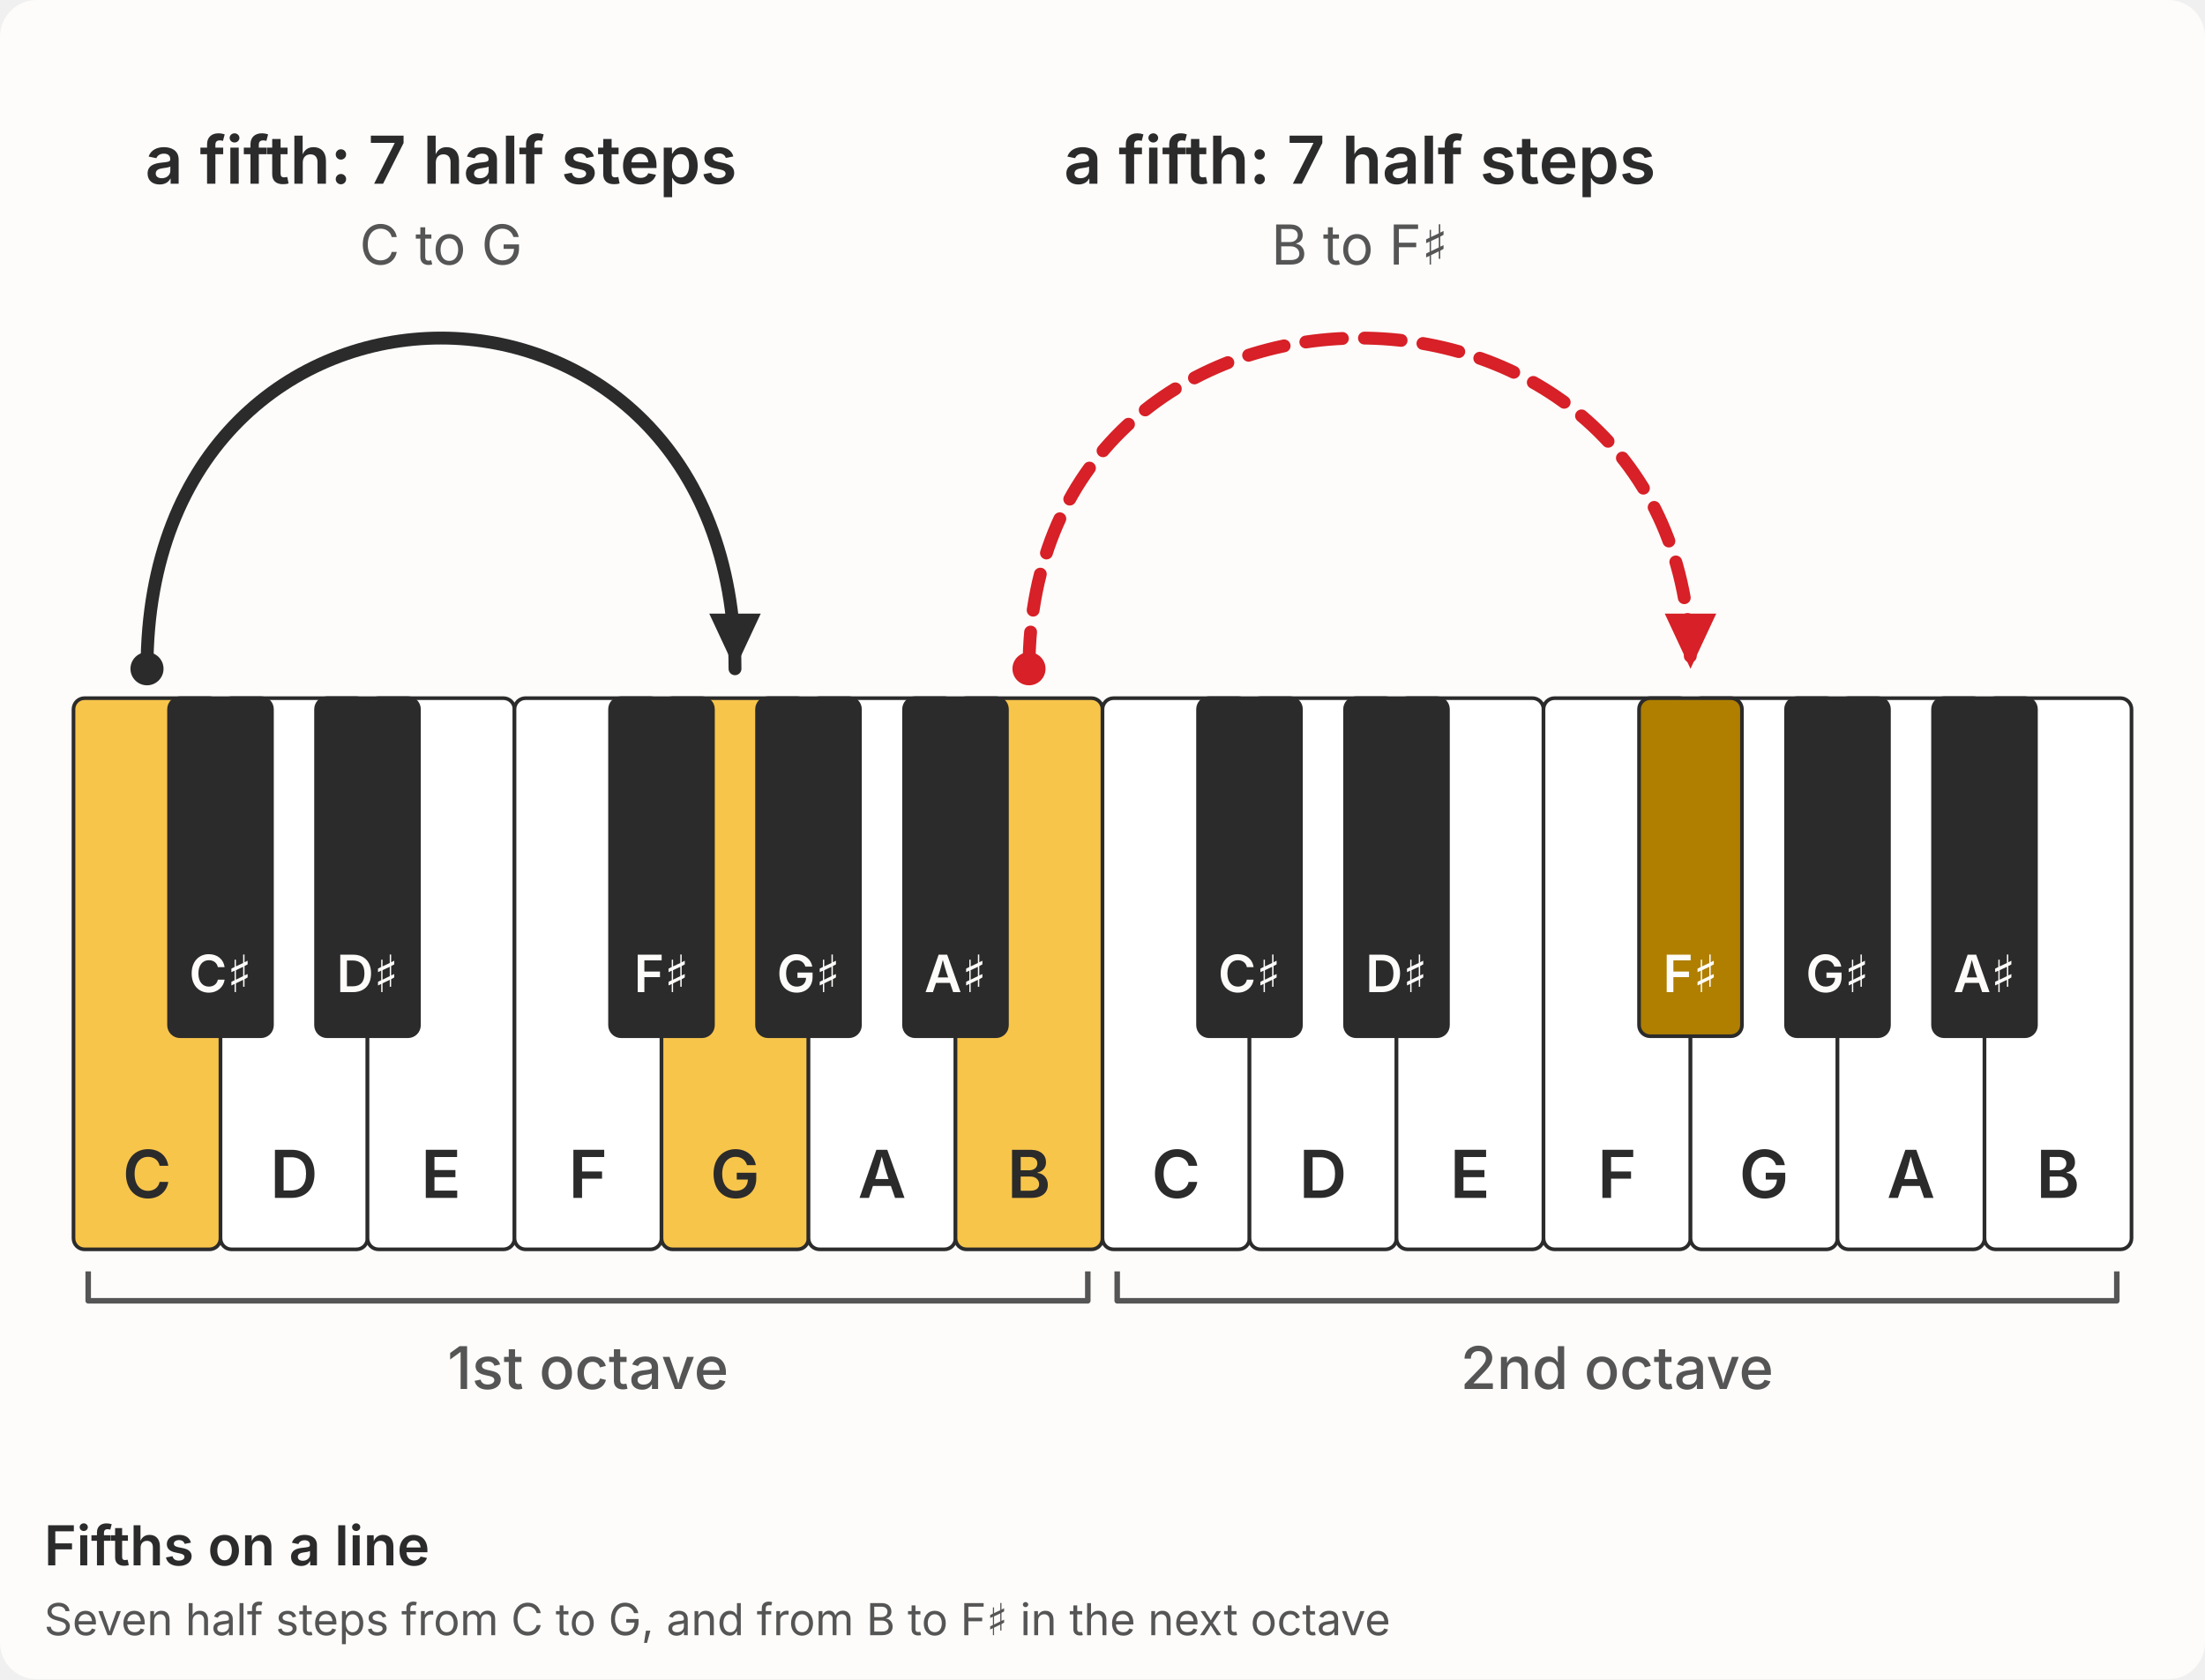
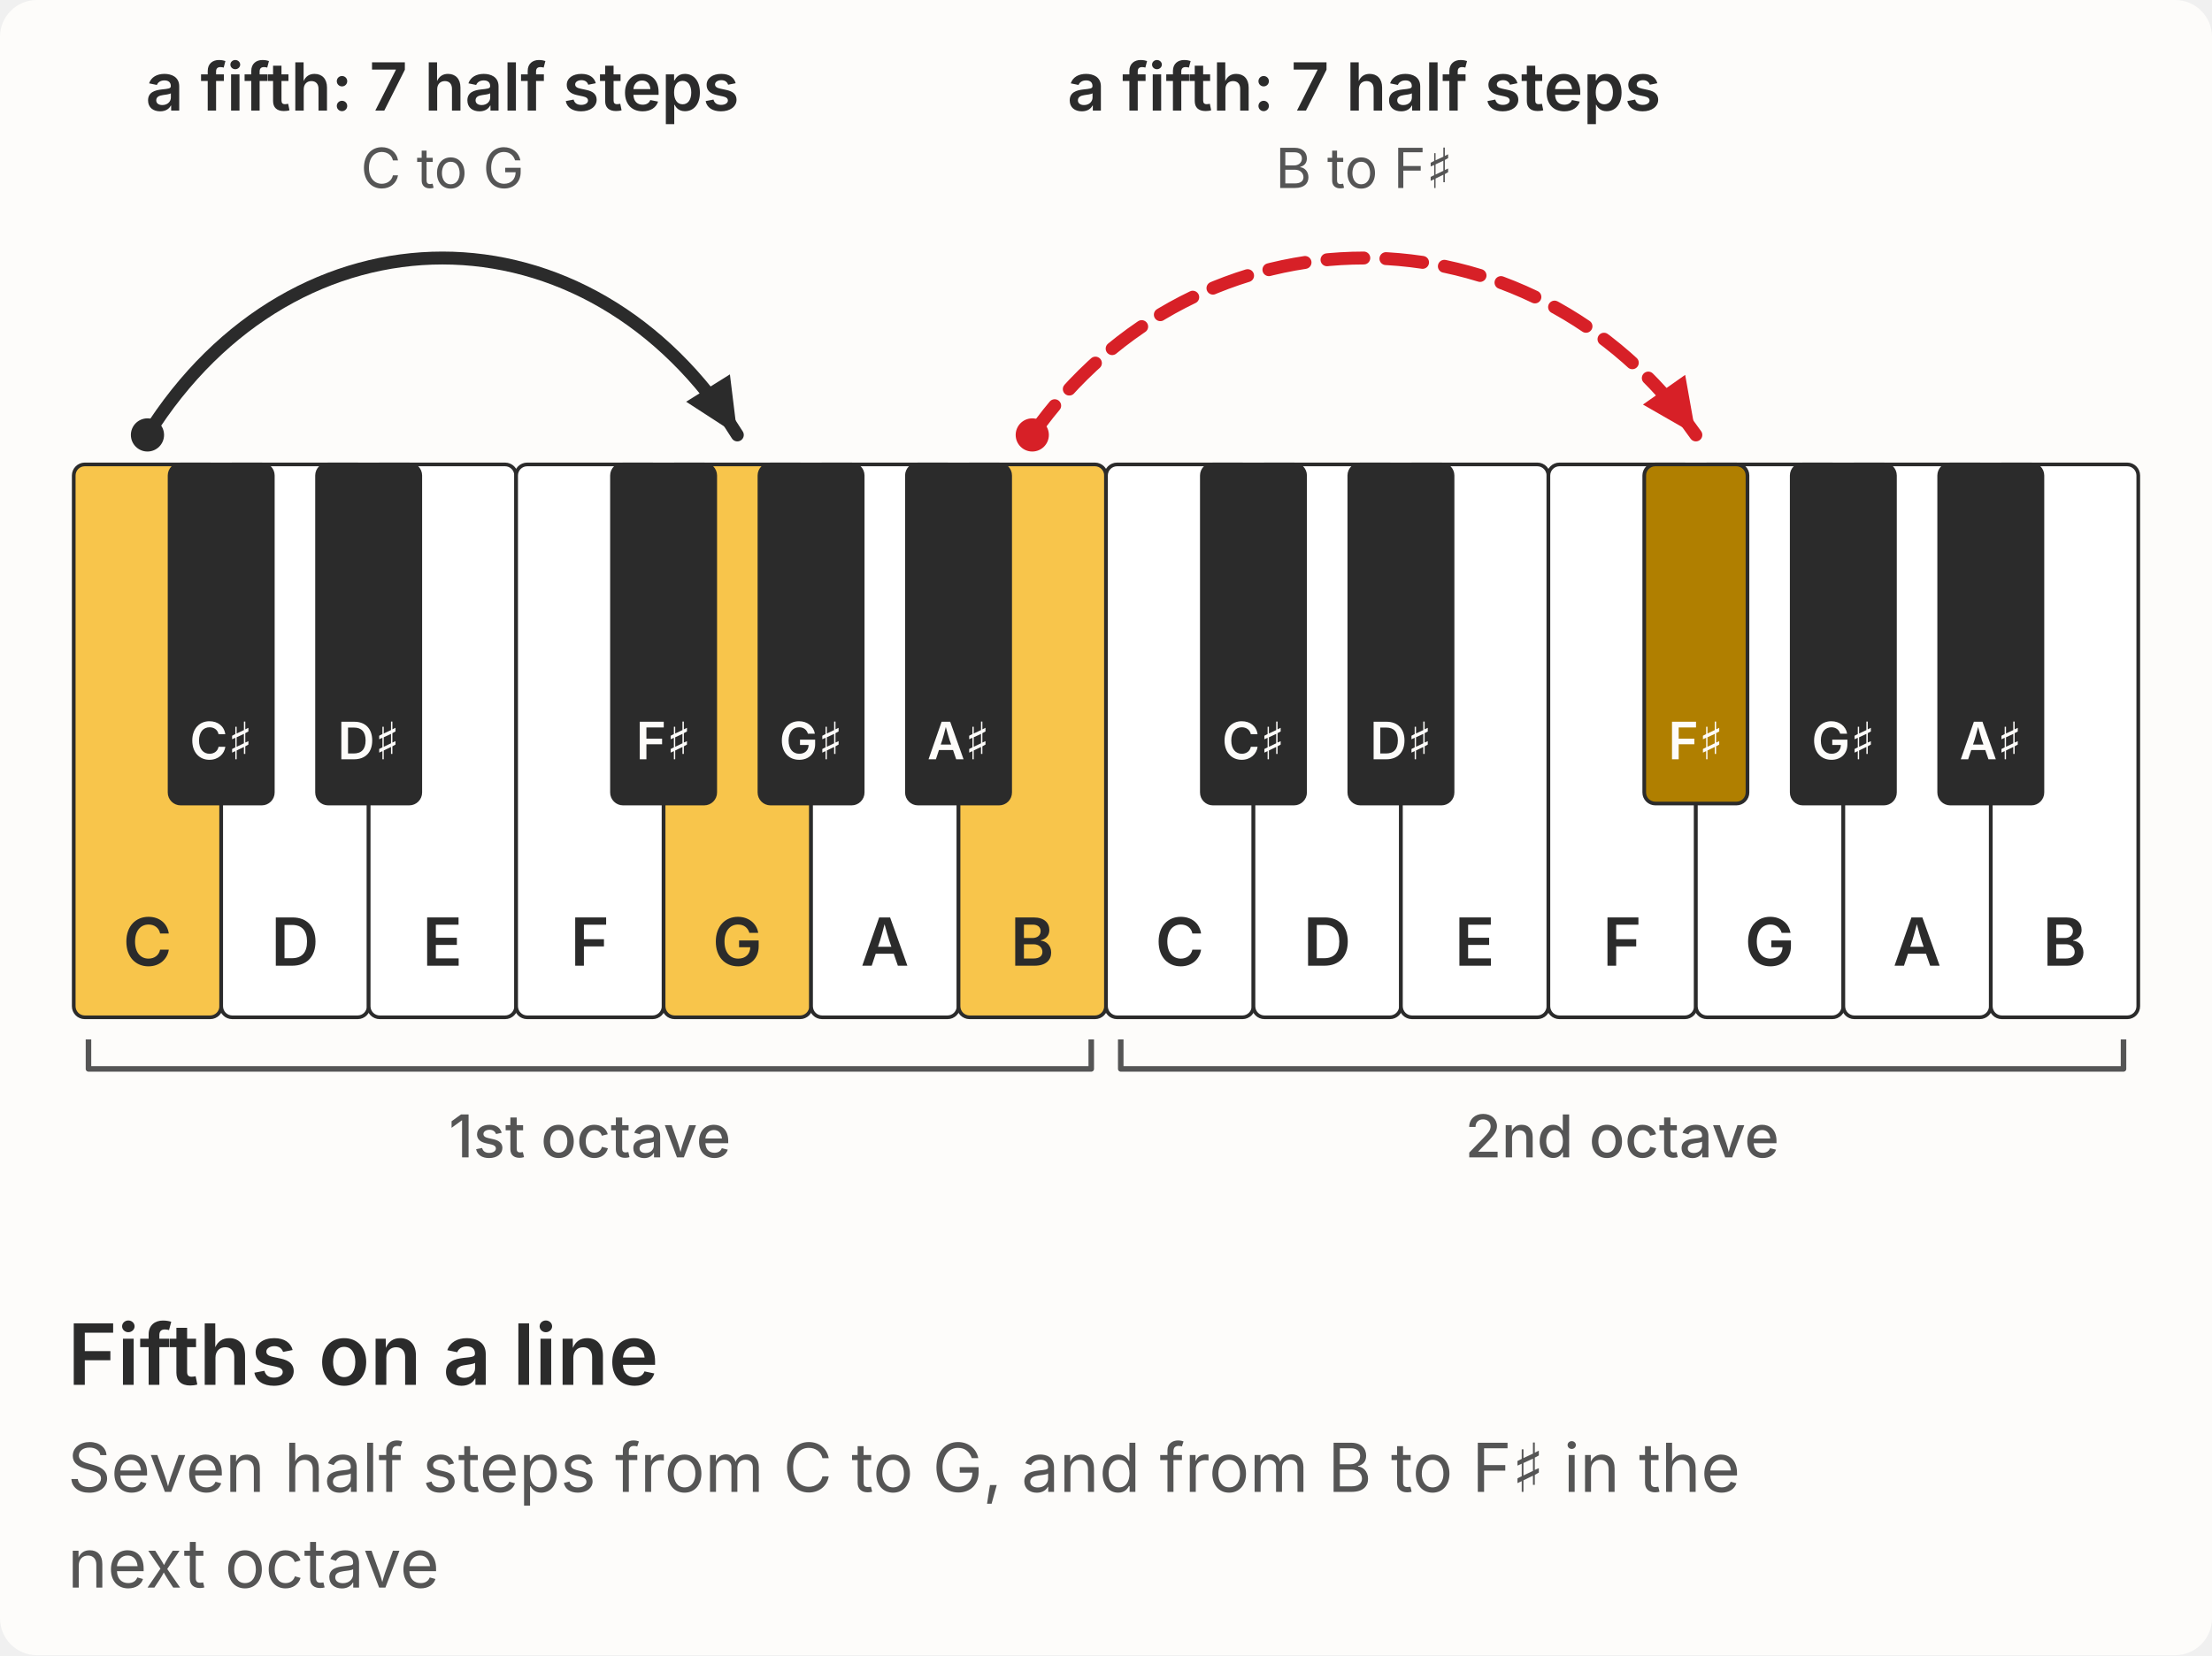
- <svg xmlns="http://www.w3.org/2000/svg" version="1.1" width="600" height="457" viewBox="0 0 600 457" role="img" aria-label="Two octaves of keys in a line. An arrow runs from C to G, seven half steps, a fifth. A second arrow runs from B to F sharp in the next octave, also seven half steps.">
-   <rect x="0" y="0" width="600" height="457" rx="10" ry="10" fill="#fdfcfa" />
+ <svg xmlns="http://www.w3.org/2000/svg" version="1.1" width="600" height="449.056" viewBox="0 0 600 449.056" data-caption-column="360" role="img" aria-label="Two octaves of keys in a line. An arrow runs from C to G, seven half steps, a fifth. A second arrow runs from B to F sharp in the next octave, also seven half steps.">
+   <rect x="0" y="0" width="600" height="449.056" rx="10" ry="10" fill="#fdfcfa" />
  <defs>
    <marker id="head1" markerUnits="userSpaceOnUse" markerWidth="16" markerHeight="14" refX="15" refY="7" orient="auto">
      <path d="M0 0 L15 7 L0 14 Z" fill="#2B2B2B" />
    </marker>
    <marker id="head2" markerUnits="userSpaceOnUse" markerWidth="16" markerHeight="14" refX="15" refY="7" orient="auto">
      <path d="M0 0 L15 7 L0 14 Z" fill="#D72027" />
    </marker>
  </defs>
  <g font-family="system-ui, -apple-system, Segoe UI, sans-serif" text-anchor="middle">
-     <path class="arrow" d="M 40 182 C 40 62 200 62 200 182" fill="none" stroke="#2B2B2B" stroke-width="3.5" stroke-linecap="round" marker-end="url(#head1)" />
-     <circle cx="40" cy="182" r="4.5" fill="#2B2B2B" />
-     <text class="arrowlabel" x="120" y="50" font-size="18" font-weight="600" fill="#2B2B2B">a fifth: 7 half steps</text>
-     <text class="arrowwhere" x="120" y="72" font-size="15" fill="#555555">C to G</text>
-     <path class="arrow" d="M 280 182 C 280 62 460 62 460 182" fill="none" stroke="#D72027" stroke-width="3.5" stroke-linecap="round" stroke-dasharray="10 6" marker-end="url(#head2)" />
-     <circle cx="280" cy="182" r="4.5" fill="#D72027" />
-     <text class="arrowlabel" x="370" y="50" font-size="18" font-weight="600" fill="#2B2B2B">a fifth: 7 half steps</text>
-     <text class="arrowwhere" x="370" y="72" font-size="15" fill="#555555">B to F♯</text>
-     <rect class="key white end" data-i="0" data-note="C" x="20" y="190" width="40" height="150" rx="3" ry="3" fill="#F8C54B" stroke="#2B2B2B" stroke-width="1" />
-     <rect class="key white" data-i="2" data-note="D" x="60" y="190" width="40" height="150" rx="3" ry="3" fill="#FFFFFF" stroke="#2B2B2B" stroke-width="1" />
-     <rect class="key white" data-i="4" data-note="E" x="100" y="190" width="40" height="150" rx="3" ry="3" fill="#FFFFFF" stroke="#2B2B2B" stroke-width="1" />
-     <rect class="key white" data-i="5" data-note="F" x="140" y="190" width="40" height="150" rx="3" ry="3" fill="#FFFFFF" stroke="#2B2B2B" stroke-width="1" />
-     <rect class="key white end" data-i="7" data-note="G" x="180" y="190" width="40" height="150" rx="3" ry="3" fill="#F8C54B" stroke="#2B2B2B" stroke-width="1" />
-     <rect class="key white" data-i="9" data-note="A" x="220" y="190" width="40" height="150" rx="3" ry="3" fill="#FFFFFF" stroke="#2B2B2B" stroke-width="1" />
-     <rect class="key white end" data-i="11" data-note="B" x="260" y="190" width="40" height="150" rx="3" ry="3" fill="#F8C54B" stroke="#2B2B2B" stroke-width="1" />
-     <rect class="key white" data-i="12" data-note="C" x="300" y="190" width="40" height="150" rx="3" ry="3" fill="#FFFFFF" stroke="#2B2B2B" stroke-width="1" />
-     <rect class="key white" data-i="14" data-note="D" x="340" y="190" width="40" height="150" rx="3" ry="3" fill="#FFFFFF" stroke="#2B2B2B" stroke-width="1" />
-     <rect class="key white" data-i="16" data-note="E" x="380" y="190" width="40" height="150" rx="3" ry="3" fill="#FFFFFF" stroke="#2B2B2B" stroke-width="1" />
-     <rect class="key white" data-i="17" data-note="F" x="420" y="190" width="40" height="150" rx="3" ry="3" fill="#FFFFFF" stroke="#2B2B2B" stroke-width="1" />
-     <rect class="key white" data-i="19" data-note="G" x="460" y="190" width="40" height="150" rx="3" ry="3" fill="#FFFFFF" stroke="#2B2B2B" stroke-width="1" />
-     <rect class="key white" data-i="21" data-note="A" x="500" y="190" width="40" height="150" rx="3" ry="3" fill="#FFFFFF" stroke="#2B2B2B" stroke-width="1" />
-     <rect class="key white" data-i="23" data-note="B" x="540" y="190" width="40" height="150" rx="3" ry="3" fill="#FFFFFF" stroke="#2B2B2B" stroke-width="1" />
-     <rect class="key black" data-i="1" data-note="C♯" x="46" y="190" width="28" height="92" rx="3" ry="3" fill="#2B2B2B" stroke="#2B2B2B" stroke-width="1" />
-     <rect class="key black" data-i="3" data-note="D♯" x="86" y="190" width="28" height="92" rx="3" ry="3" fill="#2B2B2B" stroke="#2B2B2B" stroke-width="1" />
-     <rect class="key black" data-i="6" data-note="F♯" x="166" y="190" width="28" height="92" rx="3" ry="3" fill="#2B2B2B" stroke="#2B2B2B" stroke-width="1" />
-     <rect class="key black" data-i="8" data-note="G♯" x="206" y="190" width="28" height="92" rx="3" ry="3" fill="#2B2B2B" stroke="#2B2B2B" stroke-width="1" />
-     <rect class="key black" data-i="10" data-note="A♯" x="246" y="190" width="28" height="92" rx="3" ry="3" fill="#2B2B2B" stroke="#2B2B2B" stroke-width="1" />
-     <rect class="key black" data-i="13" data-note="C♯" x="326" y="190" width="28" height="92" rx="3" ry="3" fill="#2B2B2B" stroke="#2B2B2B" stroke-width="1" />
-     <rect class="key black" data-i="15" data-note="D♯" x="366" y="190" width="28" height="92" rx="3" ry="3" fill="#2B2B2B" stroke="#2B2B2B" stroke-width="1" />
-     <rect class="key black end" data-i="18" data-note="F♯" x="446" y="190" width="28" height="92" rx="3" ry="3" fill="#B07F00" stroke="#2B2B2B" stroke-width="1" />
-     <rect class="key black" data-i="20" data-note="G♯" x="486" y="190" width="28" height="92" rx="3" ry="3" fill="#2B2B2B" stroke="#2B2B2B" stroke-width="1" />
-     <rect class="key black" data-i="22" data-note="A♯" x="526" y="190" width="28" height="92" rx="3" ry="3" fill="#2B2B2B" stroke="#2B2B2B" stroke-width="1" />
-     <text class="keylabel" data-i="0" x="40" y="326" font-size="18" font-weight="600" fill="#2B2B2B">C</text>
-     <text class="keylabel" data-i="1" x="60" y="270" font-size="14" font-weight="600" fill="#fdfcfa">C♯</text>
-     <text class="keylabel" data-i="2" x="80" y="326" font-size="18" font-weight="600" fill="#2B2B2B">D</text>
-     <text class="keylabel" data-i="3" x="100" y="270" font-size="14" font-weight="600" fill="#fdfcfa">D♯</text>
-     <text class="keylabel" data-i="4" x="120" y="326" font-size="18" font-weight="600" fill="#2B2B2B">E</text>
-     <text class="keylabel" data-i="5" x="160" y="326" font-size="18" font-weight="600" fill="#2B2B2B">F</text>
-     <text class="keylabel" data-i="6" x="180" y="270" font-size="14" font-weight="600" fill="#fdfcfa">F♯</text>
-     <text class="keylabel" data-i="7" x="200" y="326" font-size="18" font-weight="600" fill="#2B2B2B">G</text>
-     <text class="keylabel" data-i="8" x="220" y="270" font-size="14" font-weight="600" fill="#fdfcfa">G♯</text>
-     <text class="keylabel" data-i="9" x="240" y="326" font-size="18" font-weight="600" fill="#2B2B2B">A</text>
-     <text class="keylabel" data-i="10" x="260" y="270" font-size="14" font-weight="600" fill="#fdfcfa">A♯</text>
-     <text class="keylabel" data-i="11" x="280" y="326" font-size="18" font-weight="600" fill="#2B2B2B">B</text>
-     <text class="keylabel" data-i="12" x="320" y="326" font-size="18" font-weight="600" fill="#2B2B2B">C</text>
-     <text class="keylabel" data-i="13" x="340" y="270" font-size="14" font-weight="600" fill="#fdfcfa">C♯</text>
-     <text class="keylabel" data-i="14" x="360" y="326" font-size="18" font-weight="600" fill="#2B2B2B">D</text>
-     <text class="keylabel" data-i="15" x="380" y="270" font-size="14" font-weight="600" fill="#fdfcfa">D♯</text>
-     <text class="keylabel" data-i="16" x="400" y="326" font-size="18" font-weight="600" fill="#2B2B2B">E</text>
-     <text class="keylabel" data-i="17" x="440" y="326" font-size="18" font-weight="600" fill="#2B2B2B">F</text>
-     <text class="keylabel" data-i="18" x="460" y="270" font-size="14" font-weight="600" fill="#fdfcfa">F♯</text>
-     <text class="keylabel" data-i="19" x="480" y="326" font-size="18" font-weight="600" fill="#2B2B2B">G</text>
-     <text class="keylabel" data-i="20" x="500" y="270" font-size="14" font-weight="600" fill="#fdfcfa">G♯</text>
-     <text class="keylabel" data-i="21" x="520" y="326" font-size="18" font-weight="600" fill="#2B2B2B">A</text>
-     <text class="keylabel" data-i="22" x="540" y="270" font-size="14" font-weight="600" fill="#fdfcfa">A♯</text>
-     <text class="keylabel" data-i="23" x="560" y="326" font-size="18" font-weight="600" fill="#2B2B2B">B</text>
-     <polyline points="24,346 24,354 296,354 296,346" fill="none" stroke="#555555" stroke-width="1.5" stroke-linejoin="round" />
-     <polyline points="304,346 304,354 576,354 576,346" fill="none" stroke="#555555" stroke-width="1.5" stroke-linejoin="round" />
-     <text class="octave" x="160" y="378" font-size="16" font-weight="500" fill="#555555">1st octave</text>
-     <text class="octave" x="440" y="378" font-size="16" font-weight="500" fill="#555555">2nd octave</text>
+     <path class="arrow" d="M 40 118 C 80 54 160 54 200 118" fill="none" stroke="#2B2B2B" stroke-width="3.5" stroke-linecap="round" marker-end="url(#head1)" />
+     <circle cx="40" cy="118" r="4.5" fill="#2B2B2B" />
+     <text class="arrowlabel" x="120" y="30" font-size="18" font-weight="600" fill="#2B2B2B">a fifth: 7 half steps</text>
+     <text class="arrowwhere" x="120" y="51" font-size="15" fill="#555555">C to G</text>
+     <path class="arrow" d="M 280 118 C 325 54 415 54 460 118" fill="none" stroke="#D72027" stroke-width="3.5" stroke-linecap="round" stroke-dasharray="10 6" marker-end="url(#head2)" />
+     <circle cx="280" cy="118" r="4.5" fill="#D72027" />
+     <text class="arrowlabel" x="370" y="30" font-size="18" font-weight="600" fill="#2B2B2B">a fifth: 7 half steps</text>
+     <text class="arrowwhere" x="370" y="51" font-size="15" fill="#555555">B to F♯</text>
+     <rect class="key white end" data-i="0" data-note="C" x="20" y="126" width="40" height="150" rx="3" ry="3" fill="#F8C54B" stroke="#2B2B2B" stroke-width="1" />
+     <rect class="key white" data-i="2" data-note="D" x="60" y="126" width="40" height="150" rx="3" ry="3" fill="#FFFFFF" stroke="#2B2B2B" stroke-width="1" />
+     <rect class="key white" data-i="4" data-note="E" x="100" y="126" width="40" height="150" rx="3" ry="3" fill="#FFFFFF" stroke="#2B2B2B" stroke-width="1" />
+     <rect class="key white" data-i="5" data-note="F" x="140" y="126" width="40" height="150" rx="3" ry="3" fill="#FFFFFF" stroke="#2B2B2B" stroke-width="1" />
+     <rect class="key white end" data-i="7" data-note="G" x="180" y="126" width="40" height="150" rx="3" ry="3" fill="#F8C54B" stroke="#2B2B2B" stroke-width="1" />
+     <rect class="key white" data-i="9" data-note="A" x="220" y="126" width="40" height="150" rx="3" ry="3" fill="#FFFFFF" stroke="#2B2B2B" stroke-width="1" />
+     <rect class="key white end" data-i="11" data-note="B" x="260" y="126" width="40" height="150" rx="3" ry="3" fill="#F8C54B" stroke="#2B2B2B" stroke-width="1" />
+     <rect class="key white" data-i="12" data-note="C" x="300" y="126" width="40" height="150" rx="3" ry="3" fill="#FFFFFF" stroke="#2B2B2B" stroke-width="1" />
+     <rect class="key white" data-i="14" data-note="D" x="340" y="126" width="40" height="150" rx="3" ry="3" fill="#FFFFFF" stroke="#2B2B2B" stroke-width="1" />
+     <rect class="key white" data-i="16" data-note="E" x="380" y="126" width="40" height="150" rx="3" ry="3" fill="#FFFFFF" stroke="#2B2B2B" stroke-width="1" />
+     <rect class="key white" data-i="17" data-note="F" x="420" y="126" width="40" height="150" rx="3" ry="3" fill="#FFFFFF" stroke="#2B2B2B" stroke-width="1" />
+     <rect class="key white" data-i="19" data-note="G" x="460" y="126" width="40" height="150" rx="3" ry="3" fill="#FFFFFF" stroke="#2B2B2B" stroke-width="1" />
+     <rect class="key white" data-i="21" data-note="A" x="500" y="126" width="40" height="150" rx="3" ry="3" fill="#FFFFFF" stroke="#2B2B2B" stroke-width="1" />
+     <rect class="key white" data-i="23" data-note="B" x="540" y="126" width="40" height="150" rx="3" ry="3" fill="#FFFFFF" stroke="#2B2B2B" stroke-width="1" />
+     <rect class="key black" data-i="1" data-note="C♯" x="46" y="126" width="28" height="92" rx="3" ry="3" fill="#2B2B2B" stroke="#2B2B2B" stroke-width="1" />
+     <rect class="key black" data-i="3" data-note="D♯" x="86" y="126" width="28" height="92" rx="3" ry="3" fill="#2B2B2B" stroke="#2B2B2B" stroke-width="1" />
+     <rect class="key black" data-i="6" data-note="F♯" x="166" y="126" width="28" height="92" rx="3" ry="3" fill="#2B2B2B" stroke="#2B2B2B" stroke-width="1" />
+     <rect class="key black" data-i="8" data-note="G♯" x="206" y="126" width="28" height="92" rx="3" ry="3" fill="#2B2B2B" stroke="#2B2B2B" stroke-width="1" />
+     <rect class="key black" data-i="10" data-note="A♯" x="246" y="126" width="28" height="92" rx="3" ry="3" fill="#2B2B2B" stroke="#2B2B2B" stroke-width="1" />
+     <rect class="key black" data-i="13" data-note="C♯" x="326" y="126" width="28" height="92" rx="3" ry="3" fill="#2B2B2B" stroke="#2B2B2B" stroke-width="1" />
+     <rect class="key black" data-i="15" data-note="D♯" x="366" y="126" width="28" height="92" rx="3" ry="3" fill="#2B2B2B" stroke="#2B2B2B" stroke-width="1" />
+     <rect class="key black end" data-i="18" data-note="F♯" x="446" y="126" width="28" height="92" rx="3" ry="3" fill="#B07F00" stroke="#2B2B2B" stroke-width="1" />
+     <rect class="key black" data-i="20" data-note="G♯" x="486" y="126" width="28" height="92" rx="3" ry="3" fill="#2B2B2B" stroke="#2B2B2B" stroke-width="1" />
+     <rect class="key black" data-i="22" data-note="A♯" x="526" y="126" width="28" height="92" rx="3" ry="3" fill="#2B2B2B" stroke="#2B2B2B" stroke-width="1" />
+     <text class="keylabel" data-i="0" x="40" y="262" font-size="18" font-weight="600" fill="#2B2B2B">C</text>
+     <text class="keylabel" data-i="1" x="60" y="206" font-size="14" font-weight="600" fill="#fdfcfa">C♯</text>
+     <text class="keylabel" data-i="2" x="80" y="262" font-size="18" font-weight="600" fill="#2B2B2B">D</text>
+     <text class="keylabel" data-i="3" x="100" y="206" font-size="14" font-weight="600" fill="#fdfcfa">D♯</text>
+     <text class="keylabel" data-i="4" x="120" y="262" font-size="18" font-weight="600" fill="#2B2B2B">E</text>
+     <text class="keylabel" data-i="5" x="160" y="262" font-size="18" font-weight="600" fill="#2B2B2B">F</text>
+     <text class="keylabel" data-i="6" x="180" y="206" font-size="14" font-weight="600" fill="#fdfcfa">F♯</text>
+     <text class="keylabel" data-i="7" x="200" y="262" font-size="18" font-weight="600" fill="#2B2B2B">G</text>
+     <text class="keylabel" data-i="8" x="220" y="206" font-size="14" font-weight="600" fill="#fdfcfa">G♯</text>
+     <text class="keylabel" data-i="9" x="240" y="262" font-size="18" font-weight="600" fill="#2B2B2B">A</text>
+     <text class="keylabel" data-i="10" x="260" y="206" font-size="14" font-weight="600" fill="#fdfcfa">A♯</text>
+     <text class="keylabel" data-i="11" x="280" y="262" font-size="18" font-weight="600" fill="#2B2B2B">B</text>
+     <text class="keylabel" data-i="12" x="320" y="262" font-size="18" font-weight="600" fill="#2B2B2B">C</text>
+     <text class="keylabel" data-i="13" x="340" y="206" font-size="14" font-weight="600" fill="#fdfcfa">C♯</text>
+     <text class="keylabel" data-i="14" x="360" y="262" font-size="18" font-weight="600" fill="#2B2B2B">D</text>
+     <text class="keylabel" data-i="15" x="380" y="206" font-size="14" font-weight="600" fill="#fdfcfa">D♯</text>
+     <text class="keylabel" data-i="16" x="400" y="262" font-size="18" font-weight="600" fill="#2B2B2B">E</text>
+     <text class="keylabel" data-i="17" x="440" y="262" font-size="18" font-weight="600" fill="#2B2B2B">F</text>
+     <text class="keylabel" data-i="18" x="460" y="206" font-size="14" font-weight="600" fill="#fdfcfa">F♯</text>
+     <text class="keylabel" data-i="19" x="480" y="262" font-size="18" font-weight="600" fill="#2B2B2B">G</text>
+     <text class="keylabel" data-i="20" x="500" y="206" font-size="14" font-weight="600" fill="#fdfcfa">G♯</text>
+     <text class="keylabel" data-i="21" x="520" y="262" font-size="18" font-weight="600" fill="#2B2B2B">A</text>
+     <text class="keylabel" data-i="22" x="540" y="206" font-size="14" font-weight="600" fill="#fdfcfa">A♯</text>
+     <text class="keylabel" data-i="23" x="560" y="262" font-size="18" font-weight="600" fill="#2B2B2B">B</text>
+     <polyline points="24,282 24,290 296,290 296,282" fill="none" stroke="#555555" stroke-width="1.5" stroke-linejoin="round" />
+     <polyline points="304,282 304,290 576,290 576,282" fill="none" stroke="#555555" stroke-width="1.5" stroke-linejoin="round" />
+     <text class="octave" x="160" y="314" font-size="16" font-weight="500" fill="#555555">1st octave</text>
+     <text class="octave" x="440" y="314" font-size="16" font-weight="500" fill="#555555">2nd octave</text>
  </g>
  <g font-family="system-ui, -apple-system, Segoe UI, sans-serif">
-     <text x="12" y="426" font-size="15" fill="#2B2B2B" text-anchor="start" font-weight="600">Fifths on a line</text>
-     <text x="12" y="445" font-size="12" fill="#555555" text-anchor="start">Seven half steps from C to G, and from B to F♯ in the next octave</text>
+     <text x="18.333" y="375.722" font-size="22.917" fill="#2B2B2B" text-anchor="start" font-weight="600">Fifths on a line</text>
+     <text x="18.333" y="404.75" font-size="18.333" fill="#555555" text-anchor="start">Seven half steps from C to G, and from B to F♯ in the</text>
+     <text x="18.333" y="430.722" font-size="18.333" fill="#555555" text-anchor="start">next octave</text>
  </g>
</svg>
